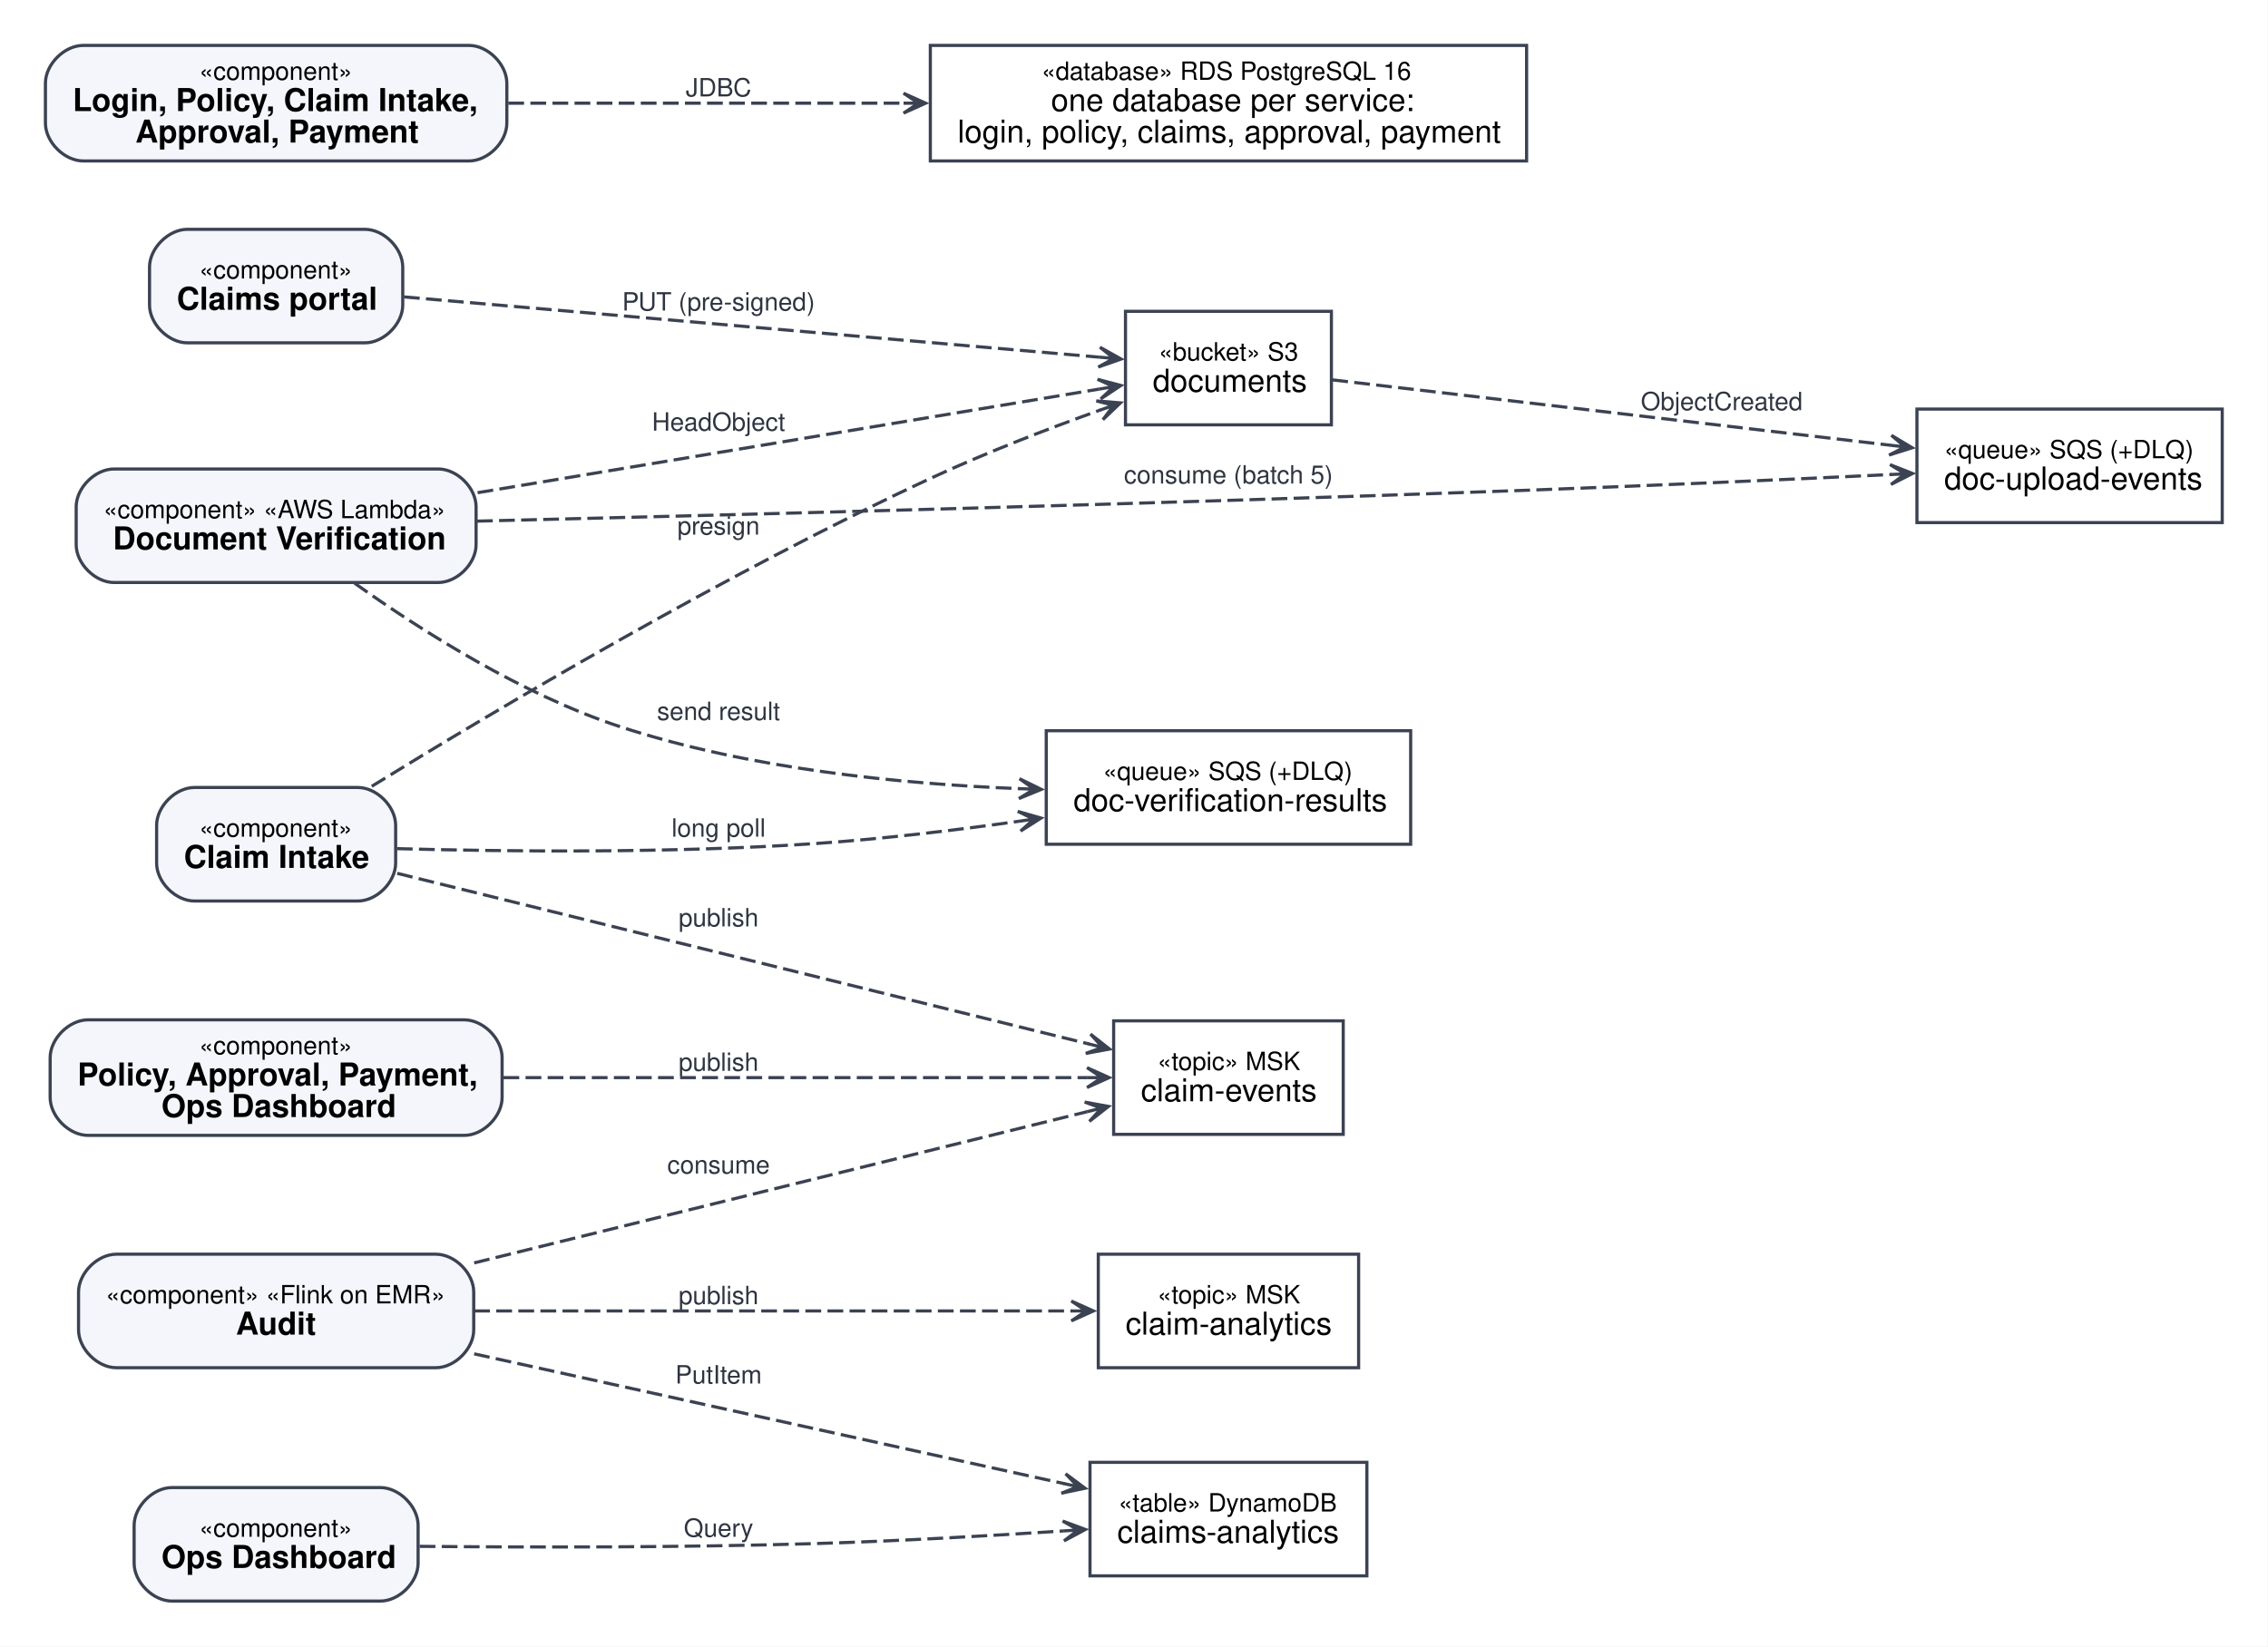
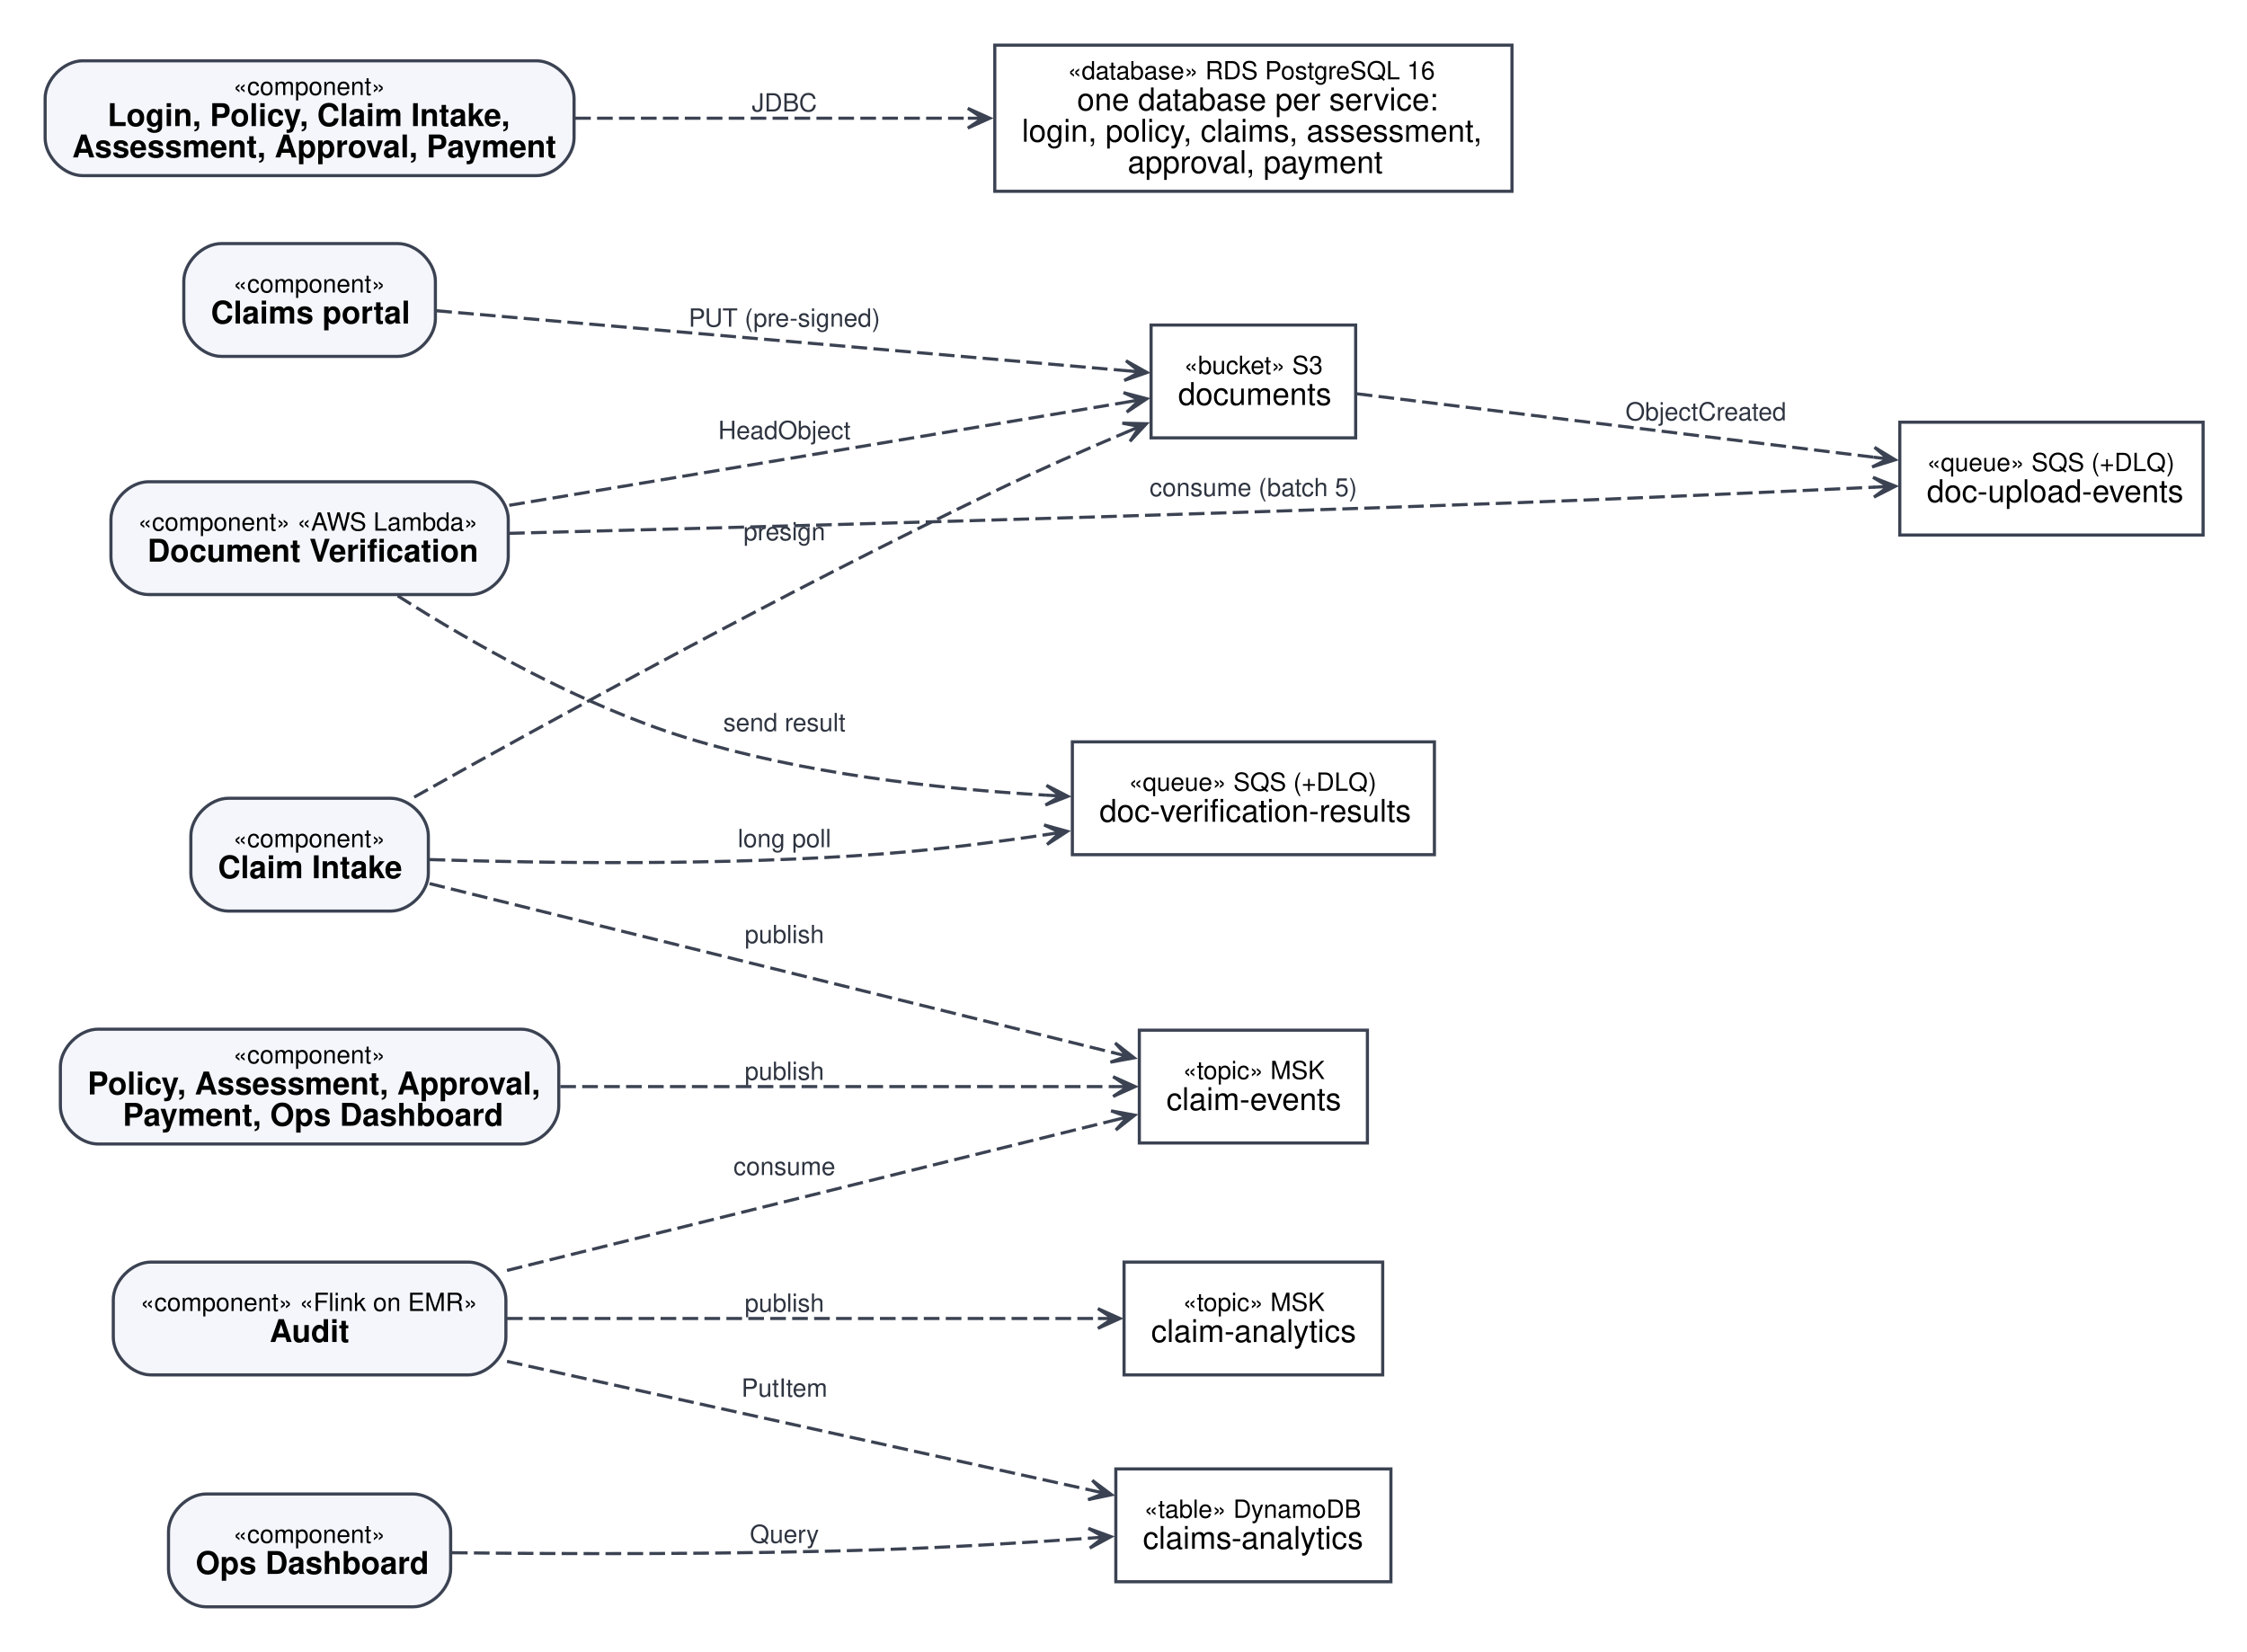
- <svg xmlns="http://www.w3.org/2000/svg" width="719pt" height="522pt" viewBox="0.00 0.00 719.00 522.00">
-   <g id="graph0" class="graph" transform="scale(1 1) rotate(0) translate(14.4 507.72)">
-     <polygon fill="white" stroke="none" points="-14.4,14.4 -14.4,-507.72 704.49,-507.72 704.49,14.4 -14.4,14.4" />
+ <svg xmlns="http://www.w3.org/2000/svg" width="717pt" height="527pt" viewBox="0.00 0.00 717.00 527.00">
+   <g id="graph0" class="graph" transform="scale(1 1) rotate(0) translate(14.4 512.72)">
+     <polygon fill="white" stroke="none" points="-14.4,14.4 -14.4,-512.72 702.99,-512.72 702.99,14.4 -14.4,14.4" />
    <g id="node1" class="node">
-       <path fill="#f4f6fb" stroke="#3b4252" d="M101.28,-435C101.28,-435 45,-435 45,-435 39,-435 33,-429 33,-423 33,-423 33,-411 33,-411 33,-405 39,-399 45,-399 45,-399 101.28,-399 101.28,-399 107.28,-399 113.28,-405 113.28,-411 113.28,-411 113.28,-423 113.28,-423 113.28,-429 107.28,-435 101.28,-435" />
-       <text xml:space="preserve" text-anchor="start" x="48.76" y="-419.4" font-family="Helvetica,sans-Serif" font-size="8.00">«component»</text>
-       <text xml:space="preserve" text-anchor="start" x="41.64" y="-409.5" font-family="Helvetica,sans-Serif" font-weight="bold" font-size="10.00">Claims portal</text>
+       <path fill="#f4f6fb" stroke="#3b4252" d="M112.53,-435C112.53,-435 56.25,-435 56.25,-435 50.25,-435 44.25,-429 44.25,-423 44.25,-423 44.25,-411 44.25,-411 44.25,-405 50.25,-399 56.25,-399 56.25,-399 112.53,-399 112.53,-399 118.53,-399 124.53,-405 124.53,-411 124.53,-411 124.53,-423 124.53,-423 124.53,-429 118.53,-435 112.53,-435" />
+       <text xml:space="preserve" text-anchor="start" x="60.01" y="-419.4" font-family="Helvetica,sans-Serif" font-size="8.00">«component»</text>
+       <text xml:space="preserve" text-anchor="start" x="52.89" y="-409.5" font-family="Helvetica,sans-Serif" font-weight="bold" font-size="10.00">Claims portal</text>
    </g>
    <g id="node8" class="node">
-       <polygon fill="#ffffff" stroke="#3b4252" points="407.68,-409 342.4,-409 342.4,-373 407.68,-373 407.68,-409" />
-       <text xml:space="preserve" text-anchor="start" x="352.92" y="-393.4" font-family="Helvetica,sans-Serif" font-size="8.00">«bucket» S3</text>
-       <text xml:space="preserve" text-anchor="start" x="351.04" y="-383.5" font-family="Helvetica,sans-Serif" font-size="10.00">documents</text>
+       <polygon fill="#ffffff" stroke="#3b4252" points="418.18,-409 352.9,-409 352.9,-373 418.18,-373 418.18,-409" />
+       <text xml:space="preserve" text-anchor="start" x="363.42" y="-393.4" font-family="Helvetica,sans-Serif" font-size="8.00">«bucket» S3</text>
+       <text xml:space="preserve" text-anchor="start" x="361.54" y="-383.5" font-family="Helvetica,sans-Serif" font-size="10.00">documents</text>
    </g>
    <g id="edge1" class="edge">
-       <path fill="none" stroke="#3b4252" stroke-dasharray="5,2" d="M113.66,-413.57C170.96,-408.61 276.55,-399.45 334.1,-394.46" />
-       <polygon fill="#3b4252" stroke="#3b4252" points="341.01,-393.86 334.31,-397.61 338.74,-394.06 334.04,-394.47 334.04,-394.47 334.04,-394.47 338.74,-394.06 333.77,-391.33 341.01,-393.86" />
-       <text xml:space="preserve" text-anchor="middle" x="213.4" y="-409.24" font-family="Helvetica,sans-Serif" font-size="8.00" fill="#2e3440">PUT (pre-signed)</text>
+       <path fill="none" stroke="#3b4252" stroke-dasharray="5,2" d="M124.81,-413.57C181.97,-408.61 287.3,-399.45 344.7,-394.46" />
+       <polygon fill="#3b4252" stroke="#3b4252" points="351.59,-393.86 344.89,-397.61 349.32,-394.06 344.62,-394.47 344.62,-394.47 344.62,-394.47 349.32,-394.06 344.35,-391.33 351.59,-393.86" />
+       <text xml:space="preserve" text-anchor="middle" x="235.9" y="-408.48" font-family="Helvetica,sans-Serif" font-size="8.00" fill="#2e3440">PUT (pre-signed)</text>
    </g>
    <g id="node2" class="node">
-       <path fill="#f4f6fb" stroke="#3b4252" d="M99.03,-258C99.03,-258 47.25,-258 47.25,-258 41.25,-258 35.25,-252 35.25,-246 35.25,-246 35.25,-234 35.25,-234 35.25,-228 41.25,-222 47.25,-222 47.25,-222 99.03,-222 99.03,-222 105.03,-222 111.03,-228 111.03,-234 111.03,-234 111.03,-246 111.03,-246 111.03,-252 105.03,-258 99.03,-258" />
-       <text xml:space="preserve" text-anchor="start" x="48.76" y="-242.4" font-family="Helvetica,sans-Serif" font-size="8.00">«component»</text>
-       <text xml:space="preserve" text-anchor="start" x="43.89" y="-232.5" font-family="Helvetica,sans-Serif" font-weight="bold" font-size="10.00">Claim Intake</text>
+       <path fill="#f4f6fb" stroke="#3b4252" d="M110.28,-258C110.28,-258 58.5,-258 58.5,-258 52.5,-258 46.5,-252 46.5,-246 46.5,-246 46.5,-234 46.5,-234 46.5,-228 52.5,-222 58.5,-222 58.5,-222 110.28,-222 110.28,-222 116.28,-222 122.28,-228 122.28,-234 122.28,-234 122.28,-246 122.28,-246 122.28,-252 116.28,-258 110.28,-258" />
+       <text xml:space="preserve" text-anchor="start" x="60.01" y="-242.4" font-family="Helvetica,sans-Serif" font-size="8.00">«component»</text>
+       <text xml:space="preserve" text-anchor="start" x="55.14" y="-232.5" font-family="Helvetica,sans-Serif" font-weight="bold" font-size="10.00">Claim Intake</text>
    </g>
    <g id="edge2" class="edge">
-       <path fill="none" stroke="#3b4252" stroke-dasharray="5,2" d="M103.46,-258.38C142.81,-282.61 215.3,-325.68 280.53,-356 297.84,-364.05 317.57,-371.65 334.42,-377.7" />
-       <polygon fill="#3b4252" stroke="#3b4252" points="340.8,-379.96 333.15,-380.59 338.65,-379.19 334.2,-377.62 334.2,-377.62 334.2,-377.62 338.65,-379.19 335.25,-374.65 340.8,-379.96" />
-       <text xml:space="preserve" text-anchor="middle" x="213.4" y="-338.19" font-family="Helvetica,sans-Serif" font-size="8.00" fill="#2e3440">presign</text>
+       <path fill="none" stroke="#3b4252" stroke-dasharray="5,2" d="M117.77,-258.36C159.9,-281.99 236.06,-323.85 303.03,-356 316.62,-362.52 331.73,-369.18 345.22,-374.9" />
+       <polygon fill="#3b4252" stroke="#3b4252" points="351.4,-377.51 343.73,-377.69 349.3,-376.62 344.95,-374.79 344.95,-374.79 344.95,-374.79 349.3,-376.62 346.17,-371.89 351.4,-377.51" />
+       <text xml:space="preserve" text-anchor="middle" x="235.9" y="-340.31" font-family="Helvetica,sans-Serif" font-size="8.00" fill="#2e3440">presign</text>
    </g>
    <g id="node10" class="node">
-       <polygon fill="#ffffff" stroke="#3b4252" points="432.81,-276 317.28,-276 317.28,-240 432.81,-240 432.81,-276" />
-       <text xml:space="preserve" text-anchor="start" x="335.29" y="-260.4" font-family="Helvetica,sans-Serif" font-size="8.00">«queue» SQS (+DLQ)</text>
-       <text xml:space="preserve" text-anchor="start" x="325.92" y="-250.5" font-family="Helvetica,sans-Serif" font-size="10.00">doc-verification-results</text>
+       <polygon fill="#ffffff" stroke="#3b4252" points="443.31,-276 327.78,-276 327.78,-240 443.31,-240 443.31,-276" />
+       <text xml:space="preserve" text-anchor="start" x="345.79" y="-260.4" font-family="Helvetica,sans-Serif" font-size="8.00">«queue» SQS (+DLQ)</text>
+       <text xml:space="preserve" text-anchor="start" x="336.42" y="-250.5" font-family="Helvetica,sans-Serif" font-size="10.00">doc-verification-results</text>
    </g>
    <g id="edge7" class="edge">
-       <path fill="none" stroke="#3b4252" stroke-dasharray="5,2" d="M111.42,-238.61C145.97,-237.67 198.79,-237.1 244.53,-240.25 265.52,-241.7 288.29,-244.42 308.8,-247.31" />
-       <polygon fill="#3b4252" stroke="#3b4252" points="315.63,-248.3 308.25,-250.42 313.37,-247.97 308.7,-247.3 308.7,-247.3 308.7,-247.3 313.37,-247.97 309.15,-244.18 315.63,-248.3" />
-       <text xml:space="preserve" text-anchor="middle" x="213.4" y="-242.4" font-family="Helvetica,sans-Serif" font-size="8.00" fill="#2e3440">long poll</text>
+       <path fill="none" stroke="#3b4252" stroke-dasharray="5,2" d="M122.68,-238.44C159.44,-237.28 217.19,-236.47 267.03,-240.25 284.16,-241.55 302.57,-243.88 319.63,-246.43" />
+       <polygon fill="#3b4252" stroke="#3b4252" points="326.15,-247.44 318.76,-249.49 323.9,-247.09 319.24,-246.37 319.24,-246.37 319.24,-246.37 323.9,-247.09 319.71,-243.26 326.15,-247.44" />
+       <text xml:space="preserve" text-anchor="middle" x="235.9" y="-242.4" font-family="Helvetica,sans-Serif" font-size="8.00" fill="#2e3440">long poll</text>
    </g>
    <g id="node11" class="node">
-       <polygon fill="#ffffff" stroke="#3b4252" points="411.43,-184 338.65,-184 338.65,-148 411.43,-148 411.43,-184" />
-       <text xml:space="preserve" text-anchor="start" x="352.54" y="-168.4" font-family="Helvetica,sans-Serif" font-size="8.00">«topic» MSK</text>
-       <text xml:space="preserve" text-anchor="start" x="347.29" y="-158.5" font-family="Helvetica,sans-Serif" font-size="10.00">claim-events</text>
+       <polygon fill="#ffffff" stroke="#3b4252" points="421.93,-184 349.15,-184 349.15,-148 421.93,-148 421.93,-184" />
+       <text xml:space="preserve" text-anchor="start" x="363.04" y="-168.4" font-family="Helvetica,sans-Serif" font-size="8.00">«topic» MSK</text>
+       <text xml:space="preserve" text-anchor="start" x="357.79" y="-158.5" font-family="Helvetica,sans-Serif" font-size="10.00">claim-events</text>
    </g>
    <g id="edge8" class="edge">
-       <path fill="none" stroke="#3b4252" stroke-dasharray="5,2" d="M111.52,-230.78C167.27,-217.02 271.95,-191.19 330.88,-176.65" />
-       <polygon fill="#3b4252" stroke="#3b4252" points="337.35,-175.05 331.31,-179.79 335.14,-175.6 330.56,-176.73 330.56,-176.73 330.56,-176.73 335.14,-175.6 329.8,-173.67 337.35,-175.05" />
-       <text xml:space="preserve" text-anchor="middle" x="213.4" y="-213.95" font-family="Helvetica,sans-Serif" font-size="8.00" fill="#2e3440">publish</text>
+       <path fill="none" stroke="#3b4252" stroke-dasharray="5,2" d="M122.67,-230.78C178.14,-217.06 282.14,-191.33 341.01,-176.77" />
+       <polygon fill="#3b4252" stroke="#3b4252" points="347.48,-175.17 341.44,-179.91 345.26,-175.72 340.68,-176.85 340.68,-176.85 340.68,-176.85 345.26,-175.72 339.93,-173.79 347.48,-175.17" />
+       <text xml:space="preserve" text-anchor="middle" x="235.9" y="-211.78" font-family="Helvetica,sans-Serif" font-size="8.00" fill="#2e3440">publish</text>
    </g>
    <g id="node3" class="node">
-       <path fill="#f4f6fb" stroke="#3b4252" d="M124.53,-359C124.53,-359 21.75,-359 21.75,-359 15.75,-359 9.75,-353 9.75,-347 9.75,-347 9.75,-335 9.75,-335 9.75,-329 15.75,-323 21.75,-323 21.75,-323 124.53,-323 124.53,-323 130.53,-323 136.53,-329 136.53,-335 136.53,-335 136.53,-347 136.53,-347 136.53,-353 130.53,-359 124.53,-359" />
-       <text xml:space="preserve" text-anchor="start" x="18.39" y="-343.4" font-family="Helvetica,sans-Serif" font-size="8.00">«component» «AWS Lambda»</text>
-       <text xml:space="preserve" text-anchor="start" x="21.39" y="-333.5" font-family="Helvetica,sans-Serif" font-weight="bold" font-size="10.00">Document Verification</text>
+       <path fill="#f4f6fb" stroke="#3b4252" d="M135.78,-359C135.78,-359 33,-359 33,-359 27,-359 21,-353 21,-347 21,-347 21,-335 21,-335 21,-329 27,-323 33,-323 33,-323 135.78,-323 135.78,-323 141.78,-323 147.78,-329 147.78,-335 147.78,-335 147.78,-347 147.78,-347 147.78,-353 141.78,-359 135.78,-359" />
+       <text xml:space="preserve" text-anchor="start" x="29.64" y="-343.4" font-family="Helvetica,sans-Serif" font-size="8.00">«component» «AWS Lambda»</text>
+       <text xml:space="preserve" text-anchor="start" x="32.64" y="-333.5" font-family="Helvetica,sans-Serif" font-weight="bold" font-size="10.00">Document Verification</text>
    </g>
    <g id="edge5" class="edge">
-       <path fill="none" stroke="#3b4252" stroke-dasharray="5,2" d="M137.01,-351.48C196.4,-361.38 283.67,-375.93 334.08,-384.34" />
-       <polygon fill="#3b4252" stroke="#3b4252" points="340.95,-385.48 333.53,-387.44 338.7,-385.11 334.04,-384.33 334.04,-384.33 334.04,-384.33 338.7,-385.11 334.56,-381.22 340.95,-385.48" />
-       <text xml:space="preserve" text-anchor="middle" x="213.4" y="-371.14" font-family="Helvetica,sans-Serif" font-size="8.00" fill="#2e3440">HeadObject</text>
+       <path fill="none" stroke="#3b4252" stroke-dasharray="5,2" d="M148.1,-351.48C207.34,-361.38 294.4,-375.93 344.68,-384.34" />
+       <polygon fill="#3b4252" stroke="#3b4252" points="351.53,-385.48 344.11,-387.43 349.28,-385.11 344.62,-384.33 344.62,-384.33 344.62,-384.33 349.28,-385.11 345.14,-381.22 351.53,-385.48" />
+       <text xml:space="preserve" text-anchor="middle" x="235.9" y="-372.63" font-family="Helvetica,sans-Serif" font-size="8.00" fill="#2e3440">HeadObject</text>
    </g>
    <g id="node9" class="node">
-       <polygon fill="#ffffff" stroke="#3b4252" points="690.09,-378 593.31,-378 593.31,-342 690.09,-342 690.09,-378" />
-       <text xml:space="preserve" text-anchor="start" x="601.95" y="-362.4" font-family="Helvetica,sans-Serif" font-size="8.00">«queue» SQS (+DLQ)</text>
-       <text xml:space="preserve" text-anchor="start" x="601.95" y="-352.5" font-family="Helvetica,sans-Serif" font-size="10.00">doc-upload-events</text>
+       <polygon fill="#ffffff" stroke="#3b4252" points="688.59,-378 591.81,-378 591.81,-342 688.59,-342 688.59,-378" />
+       <text xml:space="preserve" text-anchor="start" x="600.45" y="-362.4" font-family="Helvetica,sans-Serif" font-size="8.00">«queue» SQS (+DLQ)</text>
+       <text xml:space="preserve" text-anchor="start" x="600.45" y="-352.5" font-family="Helvetica,sans-Serif" font-size="10.00">doc-upload-events</text>
    </g>
    <g id="edge4" class="edge">
-       <path fill="none" stroke="#3b4252" stroke-dasharray="5,2" d="M136.81,-342.46C214.8,-344.35 352.03,-347.92 469.56,-352.25 508.22,-353.68 551.78,-355.65 585.27,-357.25" />
-       <polygon fill="#3b4252" stroke="#3b4252" points="591.91,-357.57 584.77,-360.38 589.63,-357.46 584.92,-357.24 584.92,-357.24 584.92,-357.24 589.63,-357.46 585.07,-354.09 591.91,-357.57" />
-       <text xml:space="preserve" text-anchor="middle" x="375.04" y="-354.4" font-family="Helvetica,sans-Serif" font-size="8.00" fill="#2e3440">consume (batch 5)</text>
+       <path fill="none" stroke="#3b4252" stroke-dasharray="5,2" d="M148.04,-342.54C223.84,-344.47 355.32,-348.04 468.06,-352.25 506.72,-353.69 550.28,-355.67 583.77,-357.27" />
+       <polygon fill="#3b4252" stroke="#3b4252" points="590.41,-357.58 583.27,-360.4 588.13,-357.48 583.42,-357.25 583.42,-357.25 583.42,-357.25 588.13,-357.48 583.57,-354.1 590.41,-357.58" />
+       <text xml:space="preserve" text-anchor="middle" x="385.54" y="-354.4" font-family="Helvetica,sans-Serif" font-size="8.00" fill="#2e3440">consume (batch 5)</text>
    </g>
    <g id="edge6" class="edge">
-       <path fill="none" stroke="#3b4252" stroke-dasharray="5,2" d="M98.01,-322.79C119,-307.83 151,-287.49 182.28,-277.25 223.1,-263.89 271.2,-259.09 309.02,-257.62" />
-       <polygon fill="#3b4252" stroke="#3b4252" points="315.71,-257.4 308.81,-260.78 313.43,-257.47 308.71,-257.63 308.71,-257.63 308.71,-257.63 313.43,-257.47 308.6,-254.48 315.71,-257.4" />
-       <text xml:space="preserve" text-anchor="middle" x="213.4" y="-279.4" font-family="Helvetica,sans-Serif" font-size="8.00" fill="#2e3440">send result</text>
+       <path fill="none" stroke="#3b4252" stroke-dasharray="5,2" d="M112.52,-322.59C135.89,-307.72 171.09,-287.62 204.78,-277.25 241.72,-265.88 284.71,-261 319.39,-258.99" />
+       <polygon fill="#3b4252" stroke="#3b4252" points="326.34,-258.62 319.52,-262.13 324.06,-258.74 319.35,-258.99 319.35,-258.99 319.35,-258.99 324.06,-258.74 319.19,-255.84 326.34,-258.62" />
+       <text xml:space="preserve" text-anchor="middle" x="235.9" y="-279.4" font-family="Helvetica,sans-Serif" font-size="8.00" fill="#2e3440">send result</text>
    </g>
    <g id="node4" class="node">
-       <path fill="#f4f6fb" stroke="#3b4252" d="M132.78,-184.32C132.78,-184.32 13.5,-184.32 13.5,-184.32 7.5,-184.32 1.5,-178.32 1.5,-172.32 1.5,-172.32 1.5,-159.68 1.5,-159.68 1.5,-153.68 7.5,-147.68 13.5,-147.68 13.5,-147.68 132.78,-147.68 132.78,-147.68 138.78,-147.68 144.78,-153.68 144.78,-159.68 144.78,-159.68 144.78,-172.32 144.78,-172.32 144.78,-178.32 138.78,-184.32 132.78,-184.32" />
-       <text xml:space="preserve" text-anchor="start" x="48.76" y="-173.4" font-family="Helvetica,sans-Serif" font-size="8.00">«component»</text>
-       <text xml:space="preserve" text-anchor="start" x="10.14" y="-163.5" font-family="Helvetica,sans-Serif" font-weight="bold" font-size="10.00">Policy, Approval, Payment,</text>
-       <text xml:space="preserve" text-anchor="start" x="36.76" y="-153.5" font-family="Helvetica,sans-Serif" font-weight="bold" font-size="10.00">Ops Dashboard</text>
+       <path fill="#f4f6fb" stroke="#3b4252" d="M151.9,-184.32C151.9,-184.32 16.88,-184.32 16.88,-184.32 10.88,-184.32 4.87,-178.32 4.87,-172.32 4.87,-172.32 4.87,-159.68 4.87,-159.68 4.87,-153.68 10.87,-147.68 16.87,-147.68 16.87,-147.68 151.9,-147.68 151.9,-147.68 157.9,-147.68 163.9,-153.68 163.9,-159.68 163.9,-159.68 163.9,-172.32 163.9,-172.32 163.9,-178.32 157.9,-184.32 151.9,-184.32" />
+       <text xml:space="preserve" text-anchor="start" x="60.01" y="-173.4" font-family="Helvetica,sans-Serif" font-size="8.00">«component»</text>
+       <text xml:space="preserve" text-anchor="start" x="13.51" y="-163.5" font-family="Helvetica,sans-Serif" font-weight="bold" font-size="10.00">Policy, Assessment, Approval,</text>
+       <text xml:space="preserve" text-anchor="start" x="24.76" y="-153.5" font-family="Helvetica,sans-Serif" font-weight="bold" font-size="10.00">Payment, Ops Dashboard</text>
    </g>
    <g id="edge9" class="edge">
-       <path fill="none" stroke="#3b4252" stroke-dasharray="5,2" d="M145.21,-166C202.69,-166 281.77,-166 330.32,-166" />
-       <polygon fill="#3b4252" stroke="#3b4252" points="337.21,-166 330.21,-169.15 334.93,-166 330.21,-166 330.21,-166 330.21,-166 334.93,-166 330.21,-162.85 337.21,-166" />
-       <text xml:space="preserve" text-anchor="middle" x="213.4" y="-168.15" font-family="Helvetica,sans-Serif" font-size="8.00" fill="#2e3440">publish</text>
+       <path fill="none" stroke="#3b4252" stroke-dasharray="5,2" d="M164.38,-166C220.88,-166 294.82,-166 341,-166" />
+       <polygon fill="#3b4252" stroke="#3b4252" points="347.79,-166 340.79,-169.15 345.51,-166 340.79,-166 340.79,-166 340.79,-166 345.51,-166 340.79,-162.85 347.79,-166" />
+       <text xml:space="preserve" text-anchor="middle" x="235.9" y="-168.15" font-family="Helvetica,sans-Serif" font-size="8.00" fill="#2e3440">publish</text>
    </g>
    <g id="node5" class="node">
-       <path fill="#f4f6fb" stroke="#3b4252" d="M123.78,-110C123.78,-110 22.5,-110 22.5,-110 16.5,-110 10.5,-104 10.5,-98 10.5,-98 10.5,-86 10.5,-86 10.5,-80 16.5,-74 22.5,-74 22.5,-74 123.78,-74 123.78,-74 129.78,-74 135.78,-80 135.78,-86 135.78,-86 135.78,-98 135.78,-98 135.78,-104 129.78,-110 123.78,-110" />
-       <text xml:space="preserve" text-anchor="start" x="19.14" y="-94.4" font-family="Helvetica,sans-Serif" font-size="8.00">«component» «Flink on EMR»</text>
-       <text xml:space="preserve" text-anchor="start" x="60.39" y="-84.5" font-family="Helvetica,sans-Serif" font-weight="bold" font-size="10.00">Audit</text>
+       <path fill="#f4f6fb" stroke="#3b4252" d="M135.03,-110C135.03,-110 33.75,-110 33.75,-110 27.75,-110 21.75,-104 21.75,-98 21.75,-98 21.75,-86 21.75,-86 21.75,-80 27.75,-74 33.75,-74 33.75,-74 135.03,-74 135.03,-74 141.03,-74 147.03,-80 147.03,-86 147.03,-86 147.03,-98 147.03,-98 147.03,-104 141.03,-110 135.03,-110" />
+       <text xml:space="preserve" text-anchor="start" x="30.39" y="-94.4" font-family="Helvetica,sans-Serif" font-size="8.00">«component» «Flink on EMR»</text>
+       <text xml:space="preserve" text-anchor="start" x="71.64" y="-84.5" font-family="Helvetica,sans-Serif" font-weight="bold" font-size="10.00">Audit</text>
    </g>
    <g id="edge10" class="edge">
-       <path fill="none" stroke="#3b4252" stroke-dasharray="5,2" d="M135.92,-107.24C193.86,-121.54 279.05,-142.56 330.28,-155.2" />
-       <polygon fill="#3b4252" stroke="#3b4252" points="337.01,-156.86 329.46,-158.24 334.8,-156.32 330.22,-155.19 330.22,-155.19 330.22,-155.19 334.8,-156.32 330.97,-152.13 337.01,-156.86" />
-       <text xml:space="preserve" text-anchor="middle" x="213.4" y="-135.58" font-family="Helvetica,sans-Serif" font-size="8.00" fill="#2e3440">consume</text>
+       <path fill="none" stroke="#3b4252" stroke-dasharray="5,2" d="M147.38,-107.33C205.21,-121.64 290.01,-142.62 340.99,-155.23" />
+       <polygon fill="#3b4252" stroke="#3b4252" points="347.69,-156.88 340.14,-158.26 345.48,-156.34 340.9,-155.2 340.9,-155.2 340.9,-155.2 345.48,-156.34 341.66,-152.15 347.69,-156.88" />
+       <text xml:space="preserve" text-anchor="middle" x="235.9" y="-137.78" font-family="Helvetica,sans-Serif" font-size="8.00" fill="#2e3440">consume</text>
    </g>
    <g id="node12" class="node">
-       <polygon fill="#ffffff" stroke="#3b4252" points="416.31,-110 333.78,-110 333.78,-74 416.31,-74 416.31,-110" />
-       <text xml:space="preserve" text-anchor="start" x="352.54" y="-94.4" font-family="Helvetica,sans-Serif" font-size="8.00">«topic» MSK</text>
-       <text xml:space="preserve" text-anchor="start" x="342.42" y="-84.5" font-family="Helvetica,sans-Serif" font-size="10.00">claim-analytics</text>
+       <polygon fill="#ffffff" stroke="#3b4252" points="426.81,-110 344.28,-110 344.28,-74 426.81,-74 426.81,-110" />
+       <text xml:space="preserve" text-anchor="start" x="363.04" y="-94.4" font-family="Helvetica,sans-Serif" font-size="8.00">«topic» MSK</text>
+       <text xml:space="preserve" text-anchor="start" x="352.92" y="-84.5" font-family="Helvetica,sans-Serif" font-size="10.00">claim-analytics</text>
    </g>
    <g id="edge11" class="edge">
-       <path fill="none" stroke="#3b4252" stroke-dasharray="5,2" d="M135.92,-92C192.07,-92 273.81,-92 325.43,-92" />
-       <polygon fill="#3b4252" stroke="#3b4252" points="332.23,-92 325.23,-95.15 329.95,-92 325.23,-92 325.23,-92 325.23,-92 329.95,-92 325.23,-88.85 332.23,-92" />
-       <text xml:space="preserve" text-anchor="middle" x="213.4" y="-94.15" font-family="Helvetica,sans-Serif" font-size="8.00" fill="#2e3440">publish</text>
+       <path fill="none" stroke="#3b4252" stroke-dasharray="5,2" d="M147.38,-92C203.42,-92 284.8,-92 336.17,-92" />
+       <polygon fill="#3b4252" stroke="#3b4252" points="342.94,-92 335.94,-95.15 340.65,-92 335.94,-92 335.94,-92 335.94,-92 340.65,-92 335.94,-88.85 342.94,-92" />
+       <text xml:space="preserve" text-anchor="middle" x="235.9" y="-94.15" font-family="Helvetica,sans-Serif" font-size="8.00" fill="#2e3440">publish</text>
    </g>
    <g id="node13" class="node">
-       <polygon fill="#ffffff" stroke="#3b4252" points="418.93,-44 331.15,-44 331.15,-8 418.93,-8 418.93,-44" />
-       <text xml:space="preserve" text-anchor="start" x="340.17" y="-28.4" font-family="Helvetica,sans-Serif" font-size="8.00">«table» DynamoDB</text>
-       <text xml:space="preserve" text-anchor="start" x="339.79" y="-18.5" font-family="Helvetica,sans-Serif" font-size="10.00">claims-analytics</text>
+       <polygon fill="#ffffff" stroke="#3b4252" points="429.43,-44 341.65,-44 341.65,-8 429.43,-8 429.43,-44" />
+       <text xml:space="preserve" text-anchor="start" x="350.67" y="-28.4" font-family="Helvetica,sans-Serif" font-size="8.00">«table» DynamoDB</text>
+       <text xml:space="preserve" text-anchor="start" x="350.29" y="-18.5" font-family="Helvetica,sans-Serif" font-size="10.00">claims-analytics</text>
    </g>
    <g id="edge12" class="edge">
-       <path fill="none" stroke="#3b4252" stroke-dasharray="5,2" d="M135.92,-78.4C191.21,-66.24 271.3,-48.61 323.03,-37.23" />
-       <polygon fill="#3b4252" stroke="#3b4252" points="329.58,-35.79 323.42,-40.37 327.35,-36.28 322.74,-37.29 322.74,-37.29 322.74,-37.29 327.35,-36.28 322.06,-34.21 329.58,-35.79" />
-       <text xml:space="preserve" text-anchor="middle" x="213.4" y="-69" font-family="Helvetica,sans-Serif" font-size="8.00" fill="#2e3440">PutItem</text>
+       <path fill="none" stroke="#3b4252" stroke-dasharray="5,2" d="M147.38,-78.32C202.45,-66.17 281.98,-48.63 333.47,-37.27" />
+       <polygon fill="#3b4252" stroke="#3b4252" points="340.29,-35.76 334.14,-40.35 338.06,-36.25 333.46,-37.27 333.46,-37.27 333.46,-37.27 338.06,-36.25 332.78,-34.2 340.29,-35.76" />
+       <text xml:space="preserve" text-anchor="middle" x="235.9" y="-67.06" font-family="Helvetica,sans-Serif" font-size="8.00" fill="#2e3440">PutItem</text>
    </g>
    <g id="node6" class="node">
-       <path fill="#f4f6fb" stroke="#3b4252" d="M106.15,-36C106.15,-36 40.12,-36 40.12,-36 34.12,-36 28.12,-30 28.12,-24 28.12,-24 28.12,-12 28.12,-12 28.12,-6 34.12,0 40.12,0 40.12,0 106.15,0 106.15,0 112.15,0 118.15,-6 118.15,-12 118.15,-12 118.15,-24 118.15,-24 118.15,-30 112.15,-36 106.15,-36" />
-       <text xml:space="preserve" text-anchor="start" x="48.76" y="-20.4" font-family="Helvetica,sans-Serif" font-size="8.00">«component»</text>
-       <text xml:space="preserve" text-anchor="start" x="36.76" y="-10.5" font-family="Helvetica,sans-Serif" font-weight="bold" font-size="10.00">Ops Dashboard</text>
+       <path fill="#f4f6fb" stroke="#3b4252" d="M117.4,-36C117.4,-36 51.37,-36 51.37,-36 45.37,-36 39.37,-30 39.37,-24 39.37,-24 39.37,-12 39.37,-12 39.37,-6 45.37,0 51.37,0 51.37,0 117.4,0 117.4,0 123.4,0 129.4,-6 129.4,-12 129.4,-12 129.4,-24 129.4,-24 129.4,-30 123.4,-36 117.4,-36" />
+       <text xml:space="preserve" text-anchor="start" x="60.01" y="-20.4" font-family="Helvetica,sans-Serif" font-size="8.00">«component»</text>
+       <text xml:space="preserve" text-anchor="start" x="48.01" y="-10.5" font-family="Helvetica,sans-Serif" font-weight="bold" font-size="10.00">Ops Dashboard</text>
    </g>
    <g id="edge13" class="edge">
-       <path fill="none" stroke="#3b4252" stroke-dasharray="5,2" d="M118.64,-17.36C153.02,-17.03 201.8,-16.94 244.53,-18.25 270.31,-19.04 298.94,-20.67 322.71,-22.24" />
-       <polygon fill="#3b4252" stroke="#3b4252" points="329.69,-22.71 322.49,-25.38 327.41,-22.55 322.7,-22.24 322.7,-22.24 322.7,-22.24 327.41,-22.55 322.91,-19.09 329.69,-22.71" />
-       <text xml:space="preserve" text-anchor="middle" x="213.4" y="-20.4" font-family="Helvetica,sans-Serif" font-size="8.00" fill="#2e3440">Query</text>
+       <path fill="none" stroke="#3b4252" stroke-dasharray="5,2" d="M129.82,-17.26C166.6,-16.84 220.23,-16.68 267.03,-18.25 288.77,-18.98 312.73,-20.44 333.32,-21.9" />
+       <polygon fill="#3b4252" stroke="#3b4252" points="340.11,-22.39 332.9,-25.03 337.83,-22.23 333.13,-21.89 333.13,-21.89 333.13,-21.89 337.83,-22.23 333.35,-18.75 340.11,-22.39" />
+       <text xml:space="preserve" text-anchor="middle" x="235.9" y="-20.4" font-family="Helvetica,sans-Serif" font-size="8.00" fill="#2e3440">Query</text>
    </g>
    <g id="node7" class="node">
-       <path fill="#f4f6fb" stroke="#3b4252" d="M134.28,-493.32C134.28,-493.32 12,-493.32 12,-493.32 6,-493.32 0,-487.32 0,-481.32 0,-481.32 0,-468.68 0,-468.68 0,-462.68 6,-456.68 12,-456.68 12,-456.68 134.28,-456.68 134.28,-456.68 140.28,-456.68 146.28,-462.68 146.28,-468.68 146.28,-468.68 146.28,-481.32 146.28,-481.32 146.28,-487.32 140.28,-493.32 134.28,-493.32" />
-       <text xml:space="preserve" text-anchor="start" x="48.76" y="-482.4" font-family="Helvetica,sans-Serif" font-size="8.00">«component»</text>
-       <text xml:space="preserve" text-anchor="start" x="8.64" y="-472.5" font-family="Helvetica,sans-Serif" font-weight="bold" font-size="10.00">Login, Policy, Claim Intake,</text>
-       <text xml:space="preserve" text-anchor="start" x="28.51" y="-462.5" font-family="Helvetica,sans-Serif" font-weight="bold" font-size="10.00">Approval, Payment</text>
+       <path fill="#f4f6fb" stroke="#3b4252" d="M156.78,-493.32C156.78,-493.32 12,-493.32 12,-493.32 6,-493.32 0,-487.32 0,-481.32 0,-481.32 0,-468.68 0,-468.68 0,-462.68 6,-456.68 12,-456.68 12,-456.68 156.78,-456.68 156.78,-456.68 162.78,-456.68 168.78,-462.68 168.78,-468.68 168.78,-468.68 168.78,-481.32 168.78,-481.32 168.78,-487.32 162.78,-493.32 156.78,-493.32" />
+       <text xml:space="preserve" text-anchor="start" x="60.01" y="-482.4" font-family="Helvetica,sans-Serif" font-size="8.00">«component»</text>
+       <text xml:space="preserve" text-anchor="start" x="19.89" y="-472.5" font-family="Helvetica,sans-Serif" font-weight="bold" font-size="10.00">Login, Policy, Claim Intake,</text>
+       <text xml:space="preserve" text-anchor="start" x="8.64" y="-462.5" font-family="Helvetica,sans-Serif" font-weight="bold" font-size="10.00">Assessment, Approval, Payment</text>
    </g>
    <g id="node14" class="node">
-       <polygon fill="#ffffff" stroke="#3b4252" points="469.56,-493.32 280.53,-493.32 280.53,-456.68 469.56,-456.68 469.56,-493.32" />
-       <text xml:space="preserve" text-anchor="start" x="315.79" y="-482.4" font-family="Helvetica,sans-Serif" font-size="8.00">«database» RDS PostgreSQL 16</text>
-       <text xml:space="preserve" text-anchor="start" x="318.79" y="-472.5" font-family="Helvetica,sans-Serif" font-size="10.00">one database per service:</text>
-       <text xml:space="preserve" text-anchor="start" x="289.17" y="-462.5" font-family="Helvetica,sans-Serif" font-size="10.00">login, policy, claims, approval, payment</text>
+       <polygon fill="#ffffff" stroke="#3b4252" points="468.06,-498.32 303.03,-498.32 303.03,-451.68 468.06,-451.68 468.06,-498.32" />
+       <text xml:space="preserve" text-anchor="start" x="326.29" y="-487.4" font-family="Helvetica,sans-Serif" font-size="8.00">«database» RDS PostgreSQL 16</text>
+       <text xml:space="preserve" text-anchor="start" x="329.29" y="-477.5" font-family="Helvetica,sans-Serif" font-size="10.00">one database per service:</text>
+       <text xml:space="preserve" text-anchor="start" x="311.67" y="-467.5" font-family="Helvetica,sans-Serif" font-size="10.00">login, policy, claims, assessment,</text>
+       <text xml:space="preserve" text-anchor="start" x="345.42" y="-457.5" font-family="Helvetica,sans-Serif" font-size="10.00">approval, payment</text>
    </g>
    <g id="edge14" class="edge">
-       <path fill="none" stroke="#3b4252" stroke-dasharray="5,2" d="M146.74,-475C184.36,-475 230.93,-475 272.1,-475" />
-       <polygon fill="#3b4252" stroke="#3b4252" points="279.04,-475 272.04,-478.15 276.76,-475 272.04,-475 272.04,-475 272.04,-475 276.76,-475 272.04,-471.85 279.04,-475" />
-       <text xml:space="preserve" text-anchor="middle" x="213.4" y="-477.15" font-family="Helvetica,sans-Serif" font-size="8.00" fill="#2e3440">JDBC</text>
+       <path fill="none" stroke="#3b4252" stroke-dasharray="5,2" d="M169.12,-475C208.25,-475 254.9,-475 294.77,-475" />
+       <polygon fill="#3b4252" stroke="#3b4252" points="301.43,-475 294.43,-478.15 299.15,-475 294.43,-475 294.43,-475 294.43,-475 299.15,-475 294.43,-471.85 301.43,-475" />
+       <text xml:space="preserve" text-anchor="middle" x="235.9" y="-477.15" font-family="Helvetica,sans-Serif" font-size="8.00" fill="#2e3440">JDBC</text>
    </g>
    <g id="edge3" class="edge">
-       <path fill="none" stroke="#3b4252" stroke-dasharray="5,2" d="M407.97,-387.26C451.78,-382.13 531.2,-372.83 584.94,-366.53" />
-       <polygon fill="#3b4252" stroke="#3b4252" points="591.79,-365.73 585.21,-369.67 589.53,-365.99 584.84,-366.54 584.84,-366.54 584.84,-366.54 589.53,-365.99 584.47,-363.41 591.79,-365.73" />
-       <text xml:space="preserve" text-anchor="middle" x="531.43" y="-377.65" font-family="Helvetica,sans-Serif" font-size="8.00" fill="#2e3440">ObjectCreated</text>
+       <path fill="none" stroke="#3b4252" stroke-dasharray="5,2" d="M418.54,-387.07C460.01,-381.99 532.99,-373.03 583.6,-366.82" />
+       <polygon fill="#3b4252" stroke="#3b4252" points="590.32,-366 583.75,-369.98 588.05,-366.28 583.37,-366.85 583.37,-366.85 583.37,-366.85 588.05,-366.28 582.99,-363.72 590.32,-366" />
+       <text xml:space="preserve" text-anchor="middle" x="529.93" y="-378.58" font-family="Helvetica,sans-Serif" font-size="8.00" fill="#2e3440">ObjectCreated</text>
    </g>
  </g>
</svg>
